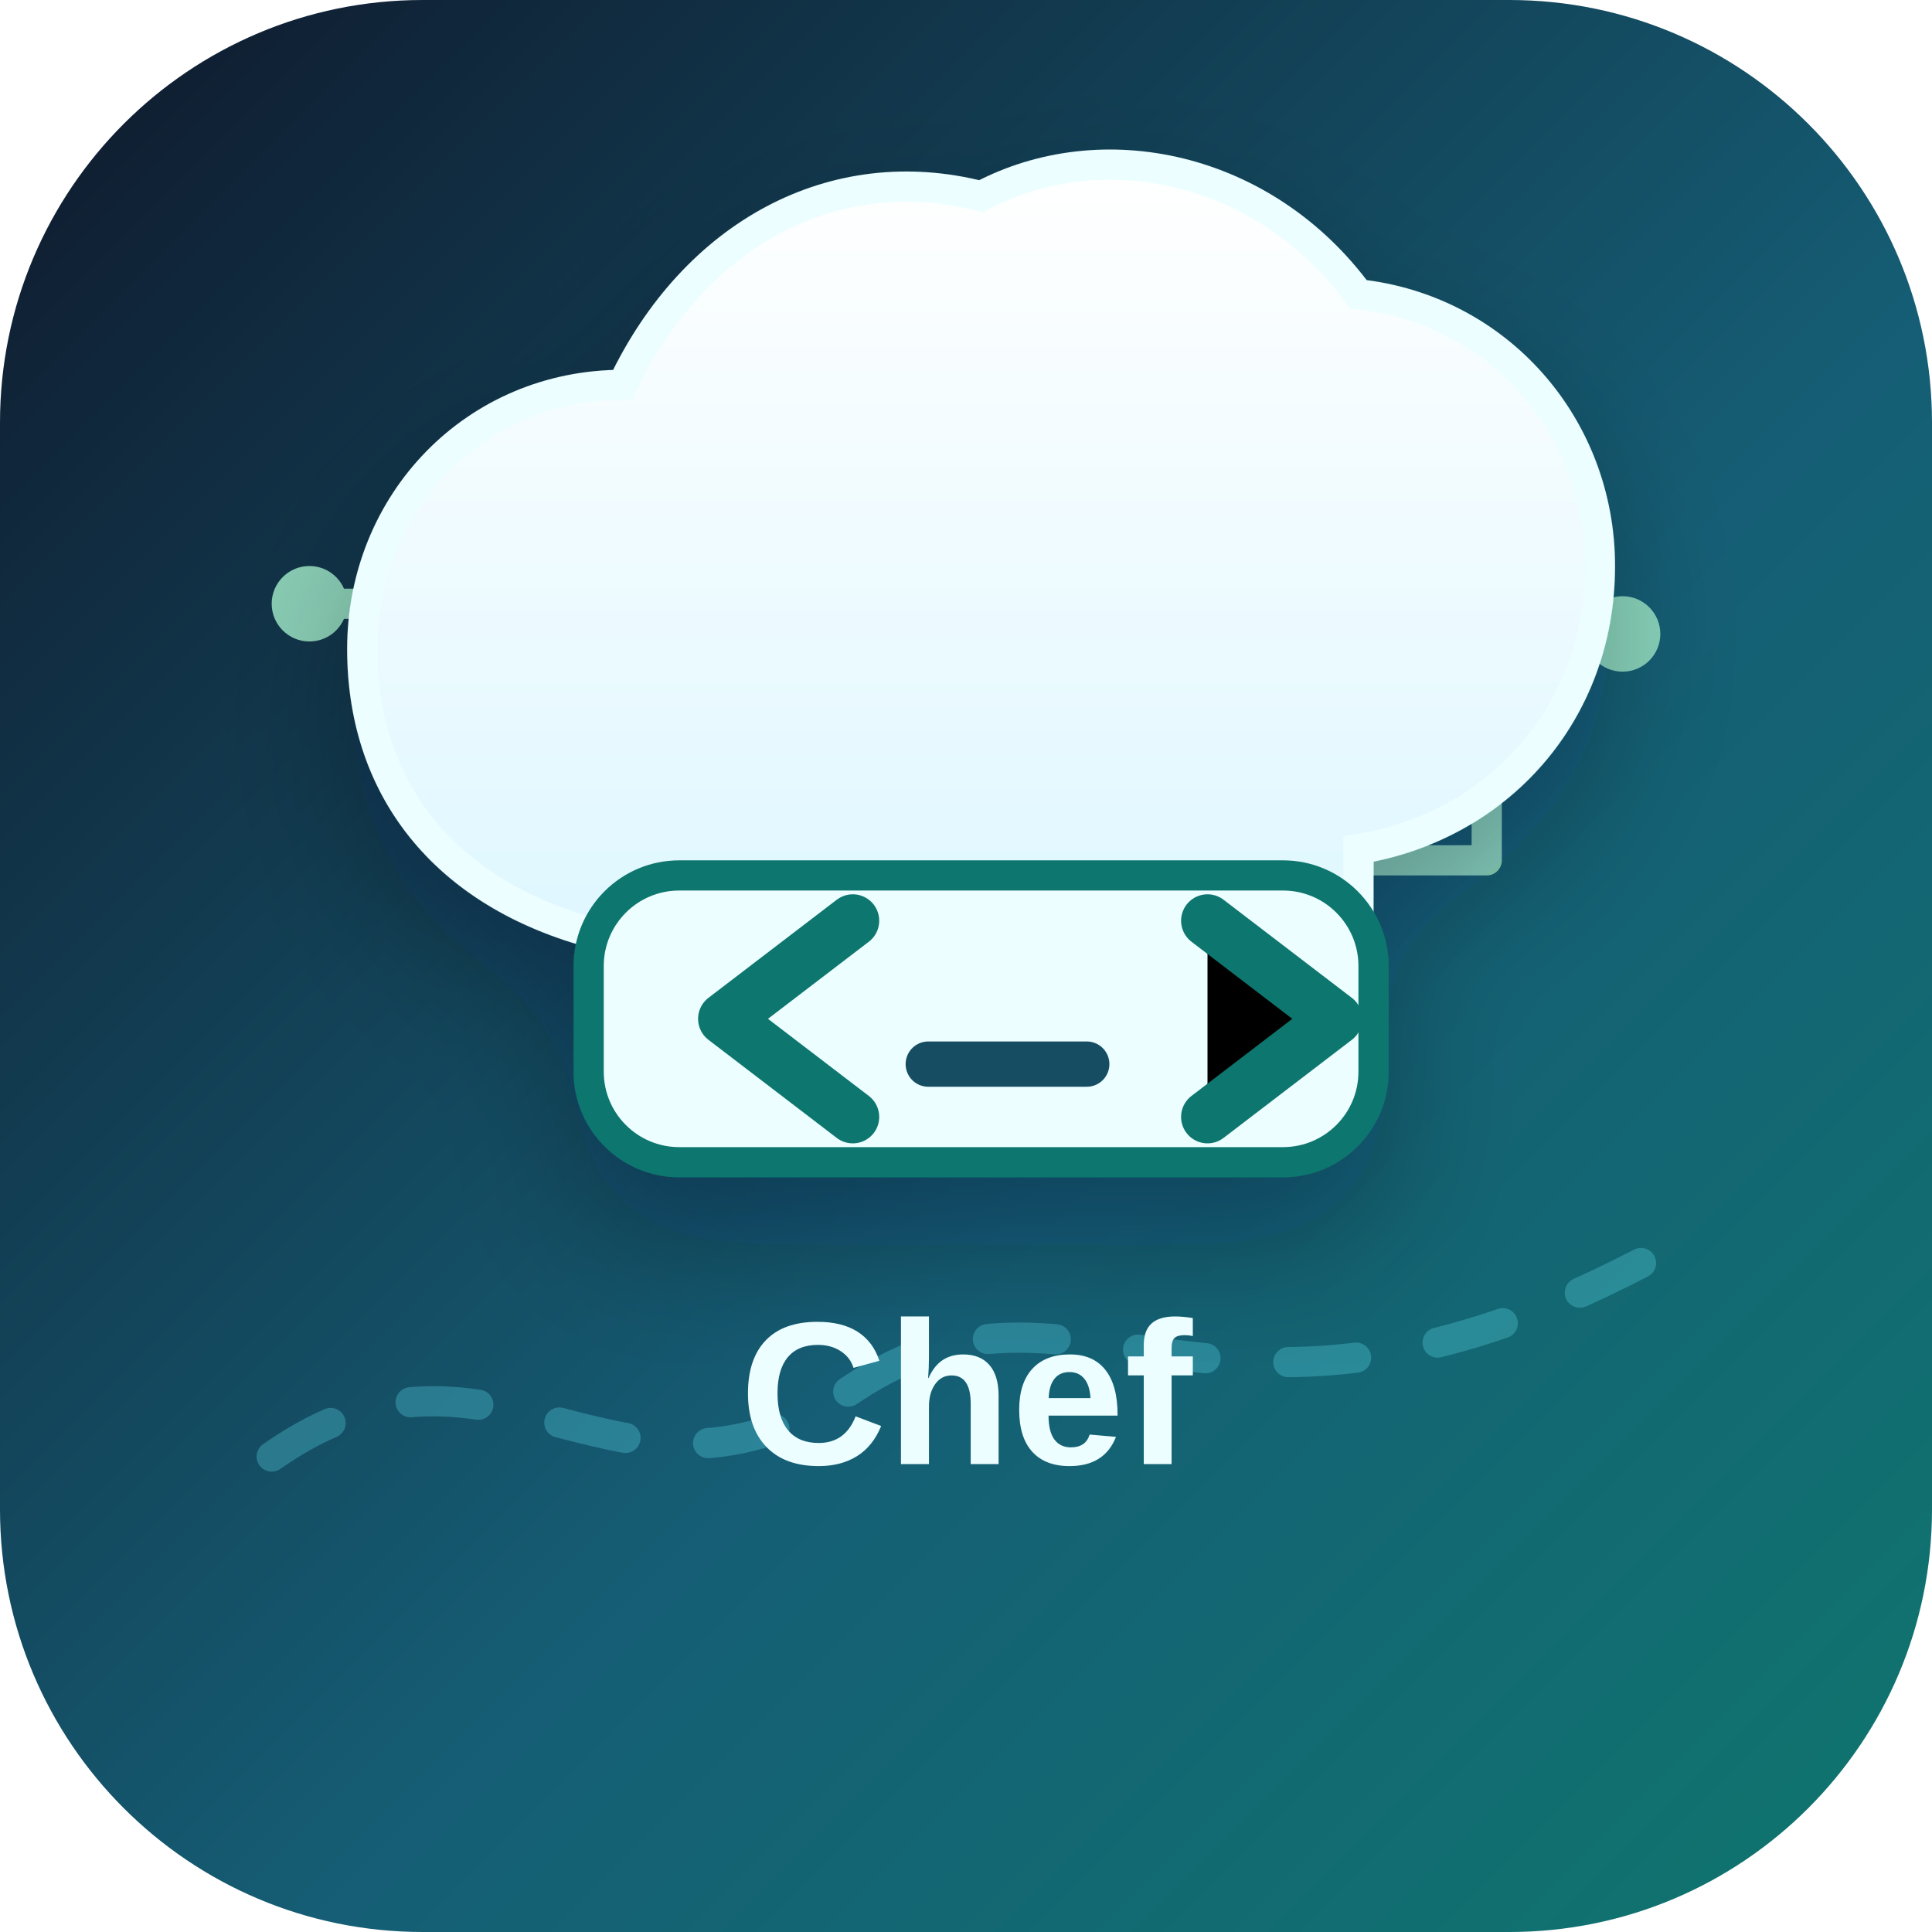
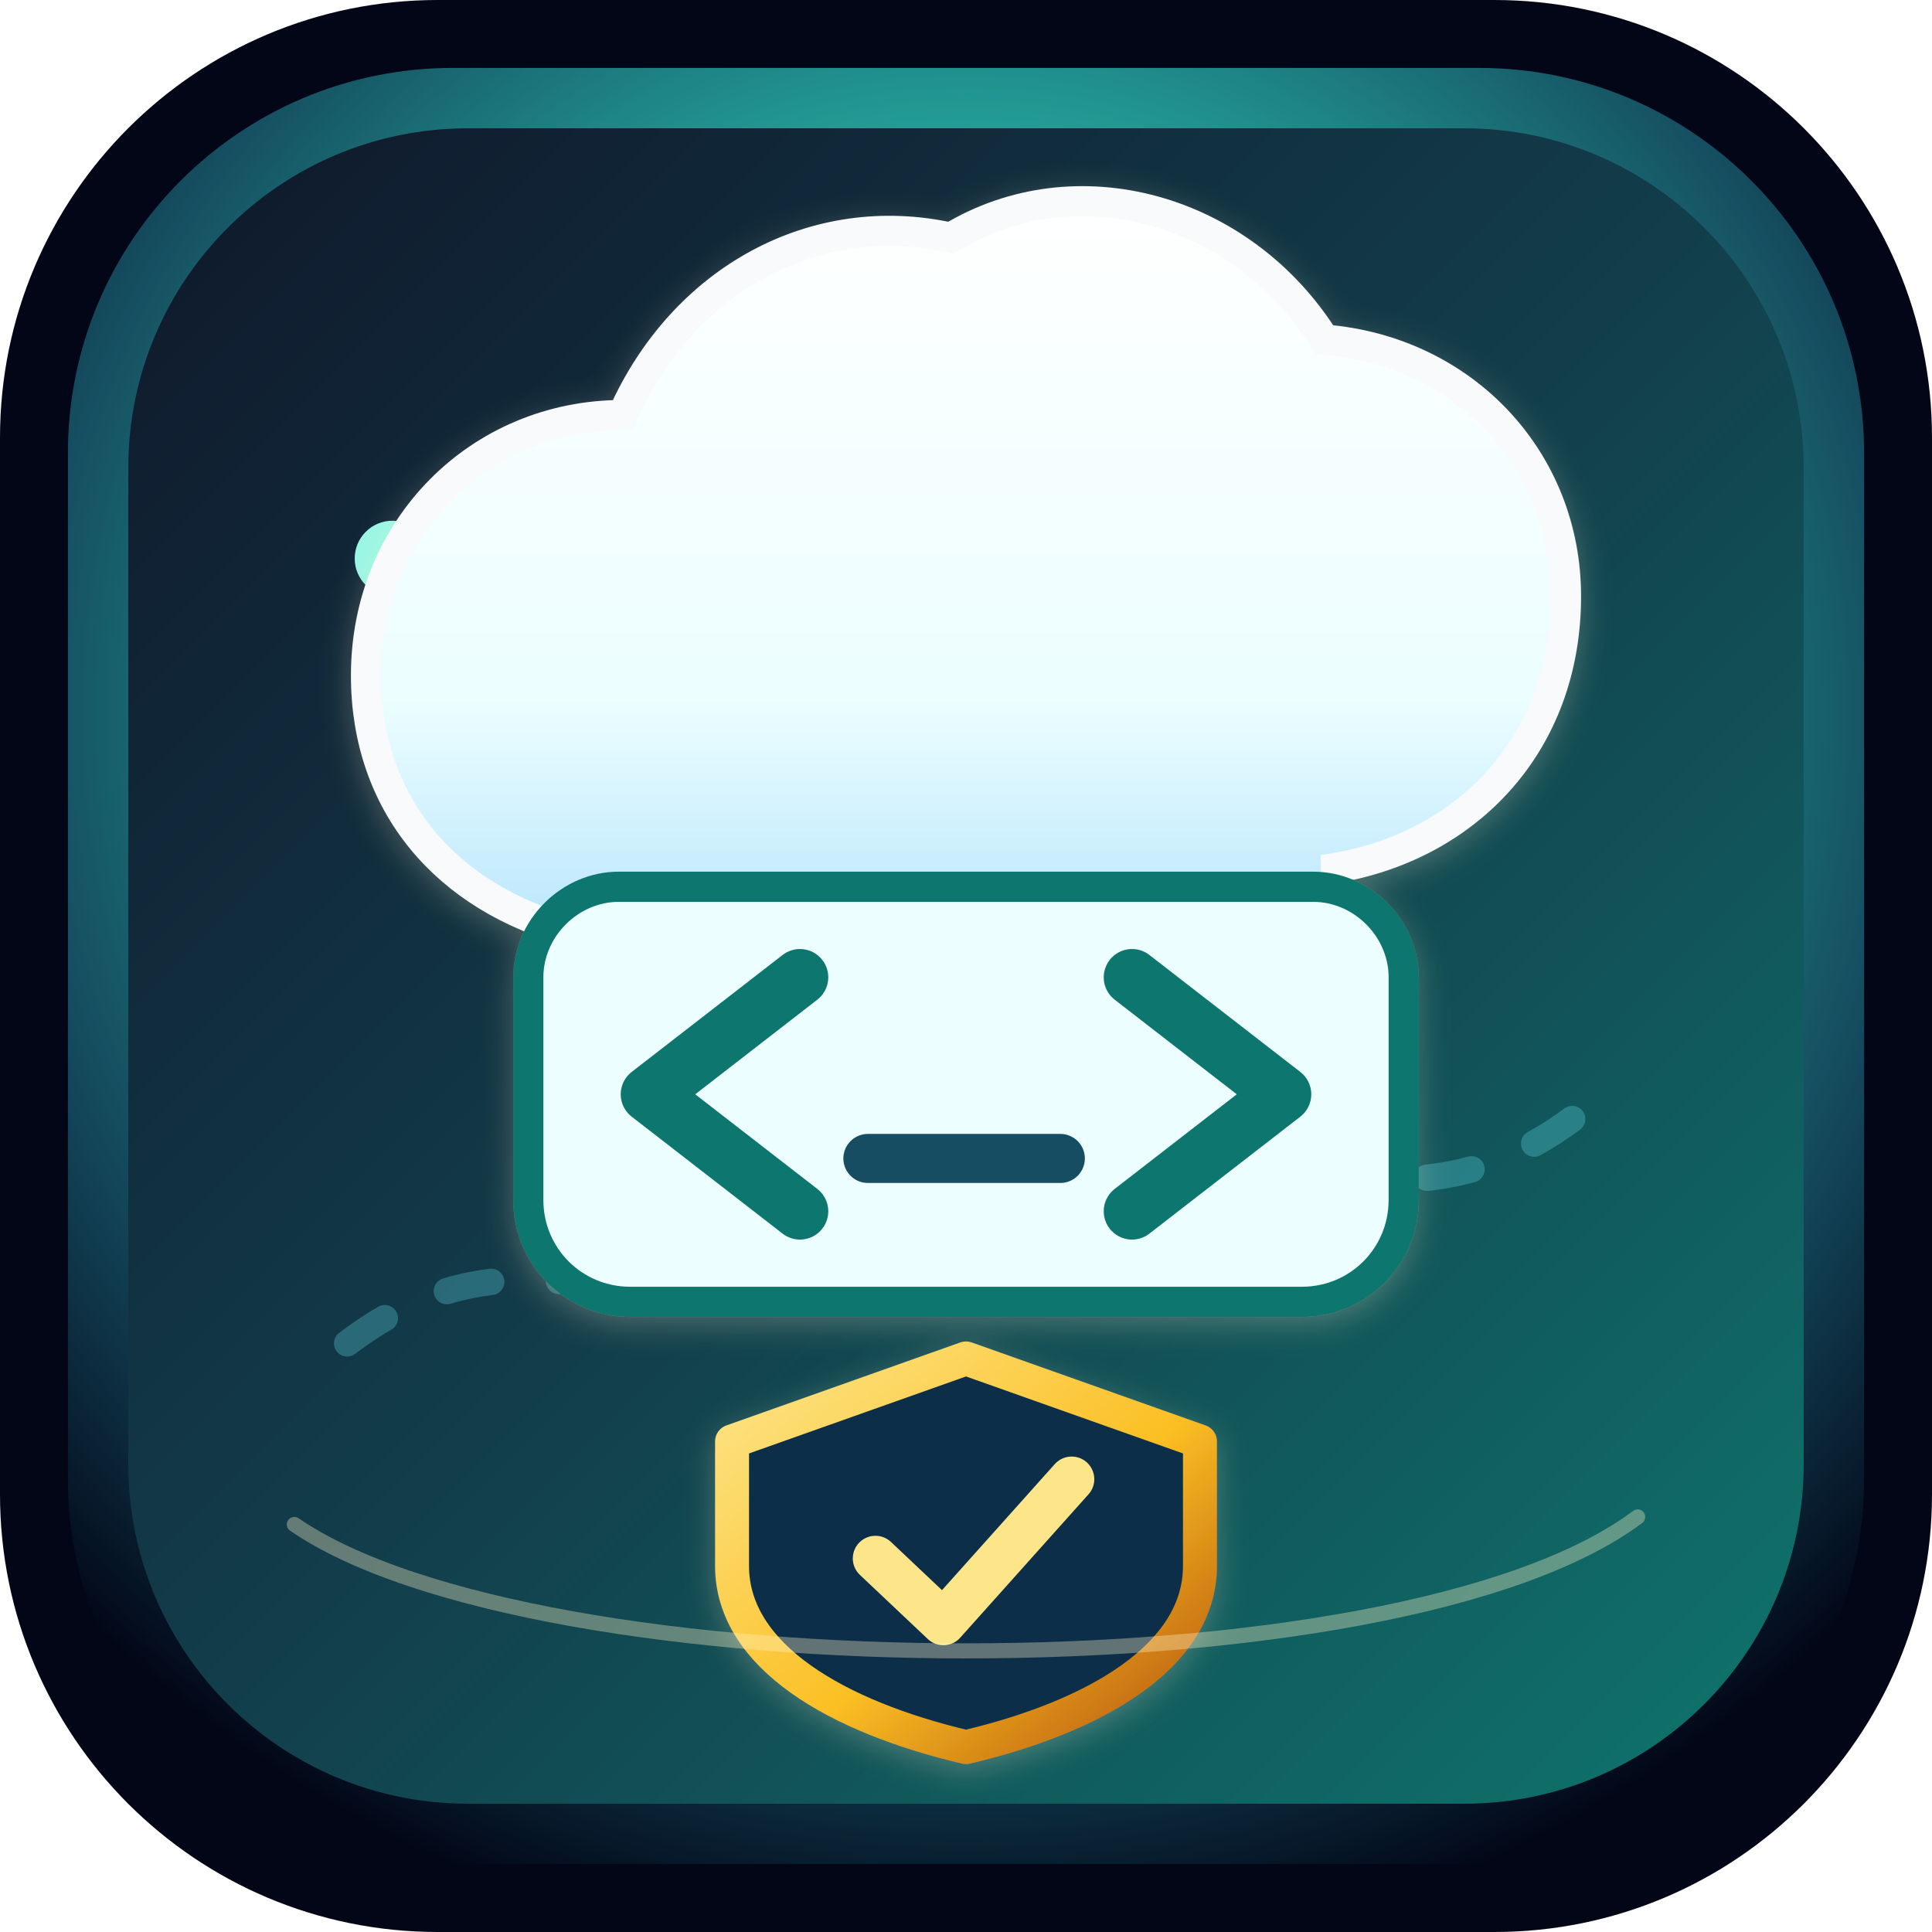
<svg xmlns="http://www.w3.org/2000/svg" width="512" height="512" viewBox="0 0 512 512" role="img" aria-labelledby="title desc">
  <defs>
-     <linearGradient id="bg" x1="0" y1="0" x2="1" y2="1">
+     <radialGradient id="aura" cx="50%" cy="36%" r="70%">
+       <stop offset="0%" stop-color="#fef3c7" />
+       <stop offset="34%" stop-color="#2dd4bf" />
+       <stop offset="76%" stop-color="#164e63" />
+       <stop offset="100%" stop-color="#020617" />
+     </radialGradient>
+     <linearGradient id="badge" x1="0" y1="0" x2="1" y2="1">
      <stop offset="0%" stop-color="#0f172a" />
-       <stop offset="58%" stop-color="#155e75" />
+       <stop offset="48%" stop-color="#123c4a" />
      <stop offset="100%" stop-color="#0f766e" />
    </linearGradient>
-     <linearGradient id="hat" x1="0" y1="0" x2="0" y2="1">
+     <linearGradient id="gold" x1="0" y1="0" x2="1" y2="1">
+       <stop offset="0%" stop-color="#fde68a" />
+       <stop offset="56%" stop-color="#fbbf24" />
+       <stop offset="100%" stop-color="#b45309" />
+     </linearGradient>
+     <linearGradient id="porcelain" x1="0" y1="0" x2="0" y2="1">
      <stop offset="0%" stop-color="#ffffff" />
-       <stop offset="100%" stop-color="#dff7ff" />
+       <stop offset="68%" stop-color="#ecfeff" />
+       <stop offset="100%" stop-color="#bae6fd" />
    </linearGradient>
-     <filter id="shadow" x="-20%" y="-20%" width="140%" height="140%">
-       <feDropShadow dx="0" dy="18" stdDeviation="18" flood-color="#020617" flood-opacity="0.28" />
+     <filter id="soft-shadow" x="-18%" y="-18%" width="136%" height="136%">
+       <feDropShadow dx="0" dy="18" stdDeviation="18" flood-color="#020617" flood-opacity="0.34" />
+       <feDropShadow dx="0" dy="2" stdDeviation="4" flood-color="#fef3c7" flood-opacity="0.25" />
    </filter>
    <style>
-       .trace { stroke-dasharray: 18 22; animation: trace-flow 9s linear infinite; }
-       .mark { animation: mark-float 7s ease-in-out infinite; transform-origin: 256px 256px; }
-       @keyframes trace-flow { to { stroke-dashoffset: -160; } }
-       @keyframes mark-float { 50% { transform: translateY(-6px); } }
+       .orbit { stroke-dasharray: 12 18; animation: orbit 12s linear infinite; }
+       .mark { animation: mark-float 7s cubic-bezier(.22,1,.36,1) infinite; transform-origin: 256px 256px; }
+       .node { animation: node-pulse 3.2s ease-in-out infinite; transform-origin: center; }
+       @keyframes orbit { to { stroke-dashoffset: -180; } }
+       @keyframes mark-float { 0%,100% { transform: translateY(0); } 50% { transform: translateY(-7px); } }
+       @keyframes node-pulse { 0%,100% { opacity: .68; transform: scale(1); } 50% { opacity: 1; transform: scale(1.1); } }
      @media (prefers-reduced-motion: reduce) {
-         .trace, .mark { animation: none; }
+         .orbit, .mark, .node { animation: none; }
      }
    </style>
  </defs>
-   <rect width="512" height="512" rx="112" fill="url(#bg)" />
-   <path class="trace" d="M72 386 C132 344 164 410 226 368 C286 328 322 396 440 332" fill="none" stroke="#67e8f9" stroke-width="8" stroke-linecap="round" stroke-opacity="0.28" />
-   <g fill="none" stroke="#a7f3d0" stroke-width="8" stroke-linecap="round" stroke-linejoin="round" opacity="0.8">
-     <path d="M90 160 H148" />
-     <path d="M118 160 V220 H158" />
-     <circle cx="82" cy="160" r="10" fill="#a7f3d0" stroke="none" />
-     <circle cx="168" cy="220" r="10" fill="#a7f3d0" stroke="none" />
-     <path d="M422 168 H364" />
-     <path d="M394 168 V228 H354" />
-     <circle cx="430" cy="168" r="10" fill="#a7f3d0" stroke="none" />
-     <circle cx="344" cy="228" r="10" fill="#a7f3d0" stroke="none" />
+   <rect width="512" height="512" rx="116" fill="#020617" />
+   <rect x="18" y="18" width="476" height="476" rx="102" fill="url(#aura)" opacity="0.9" />
+   <rect x="34" y="34" width="444" height="444" rx="90" fill="url(#badge)" />
+   <path d="M92 356 C150 312 188 374 252 324 C316 276 360 342 420 294" fill="none" stroke="#67e8f9" stroke-width="7" stroke-linecap="round" opacity="0.28" class="orbit" />
+   <path d="M104 148 H154 V200 H192" fill="none" stroke="#99f6e4" stroke-width="6" stroke-linecap="round" stroke-linejoin="round" opacity="0.62" />
+   <path d="M408 154 H358 V206 H320" fill="none" stroke="#fde68a" stroke-width="6" stroke-linecap="round" stroke-linejoin="round" opacity="0.62" />
+   <circle class="node" cx="104" cy="148" r="10" fill="#99f6e4" />
+   <circle class="node" cx="192" cy="200" r="8" fill="#99f6e4" />
+   <circle class="node" cx="408" cy="154" r="10" fill="#fde68a" />
+   <circle class="node" cx="320" cy="206" r="8" fill="#fde68a" />
+   <g class="mark" filter="url(#soft-shadow)">
+     <path d="M152 247 C118 238 97 213 97 179 C97 140 127 110 165 110 C181 74 216 55 252 63 C285 43 329 55 351 90 C388 93 415 122 415 158 C415 197 389 224 354 230 V247 Z" fill="url(#porcelain)" stroke="#f8fafc" stroke-width="8" />
+     <path d="M164 235 H348 C361 235 372 246 372 259 V318 C372 333 360 345 345 345 H167 C152 345 140 333 140 318 V259 C140 246 151 235 164 235 Z" fill="#ecfeff" stroke="#0f766e" stroke-width="8" />
+     <path d="M172 290 L212 259 M172 290 L212 321" fill="none" stroke="#0f766e" stroke-width="15" stroke-linecap="round" stroke-linejoin="round" />
+     <path d="M300 259 L340 290 L300 321" fill="none" stroke="#0f766e" stroke-width="15" stroke-linecap="round" stroke-linejoin="round" />
+     <path d="M230 307 H281" fill="none" stroke="#164e63" stroke-width="13" stroke-linecap="round" />
+     <path d="M256 360 L318 382 V415 C318 439 290 455 256 463 C222 455 194 439 194 415 V382 Z" fill="#082f49" stroke="url(#gold)" stroke-width="9" stroke-linejoin="round" />
+     <path d="M232 413 L250 430 L284 392" fill="none" stroke="#fde68a" stroke-width="12" stroke-linecap="round" stroke-linejoin="round" />
  </g>
-   <g class="mark" filter="url(#shadow)">
-     <path d="M160 248 C119 238 96 210 96 172 C96 133 126 102 165 102 C184 62 221 42 260 52 C292 35 335 44 360 78 C397 82 424 113 424 150 C424 189 397 219 360 225 V248 Z" fill="url(#hat)" stroke="#ecfeff" stroke-width="8" />
-     <rect x="156" y="232" width="208" height="76" rx="24" fill="#ecfeff" stroke="#0f766e" stroke-width="8" />
-     <path d="M192 270 L226 244 M192 270 L226 296" stroke="#0f766e" stroke-width="14" stroke-linecap="round" stroke-linejoin="round" />
-     <path d="M320 244 L354 270 L320 296" stroke="#0f766e" stroke-width="14" stroke-linecap="round" stroke-linejoin="round" />
-     <path d="M246 282 H288" stroke="#164e63" stroke-width="12" stroke-linecap="round" />
-   </g>
-   <text x="256" y="388" text-anchor="middle" font-family="Segoe UI, Arial, sans-serif" font-size="54" font-weight="800" fill="#ecfeff">Chef</text>
+   <path d="M78 404 C142 448 370 450 434 402" fill="none" stroke="#fef3c7" stroke-width="4" stroke-linecap="round" opacity="0.35" />
</svg>
